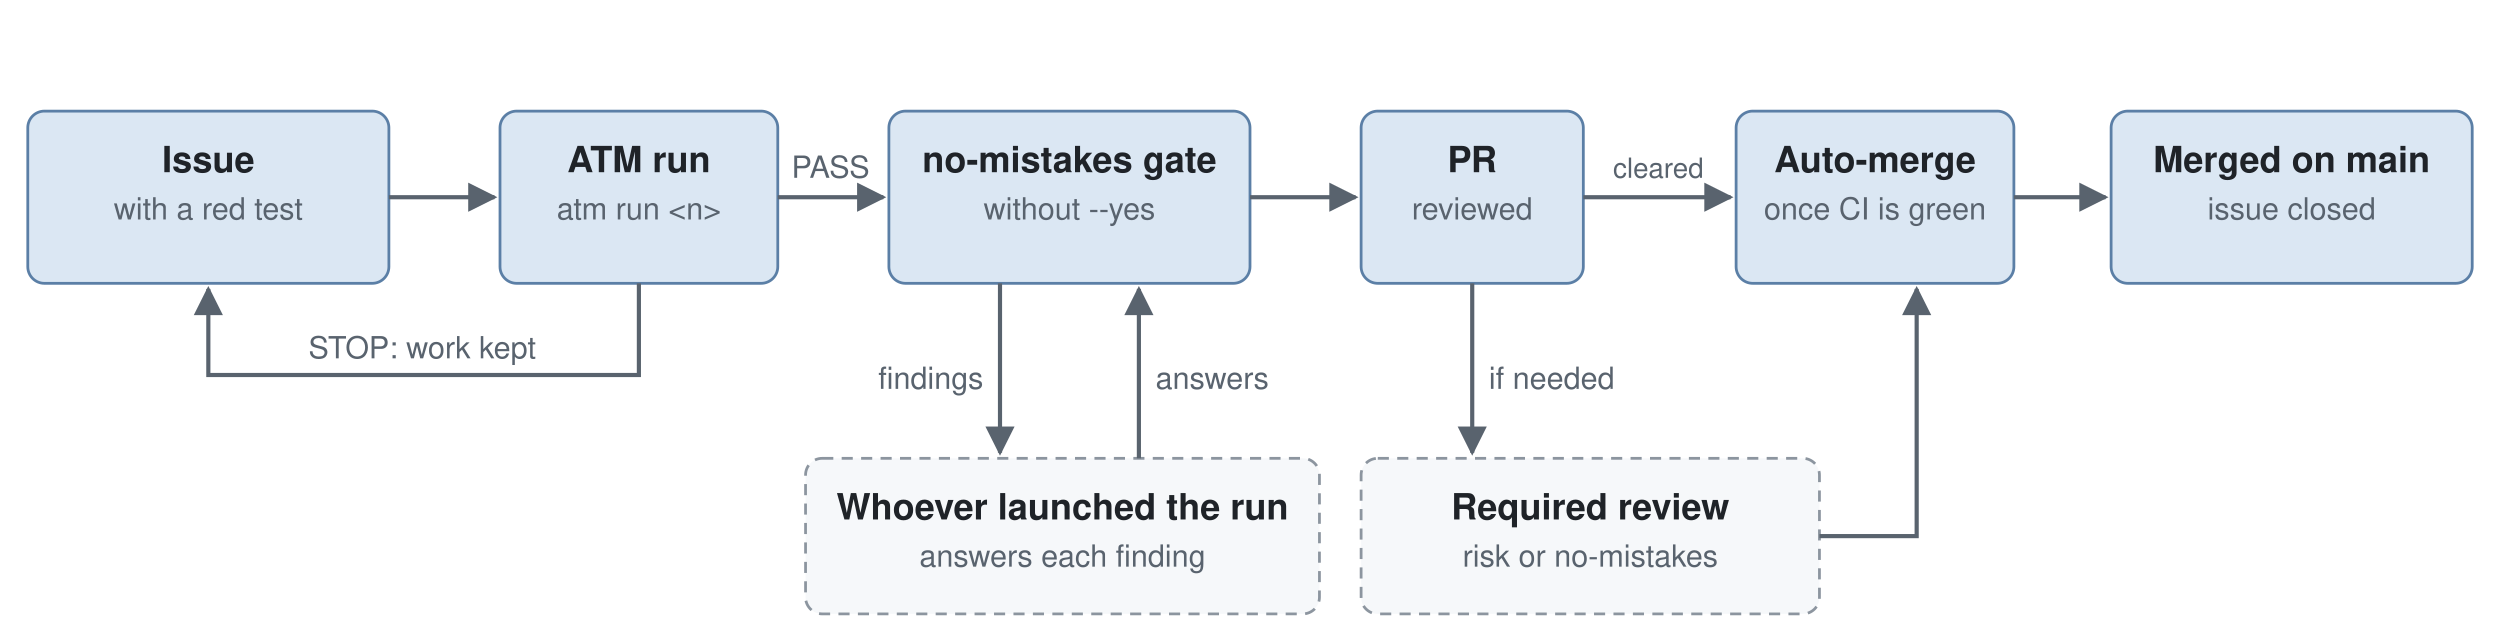
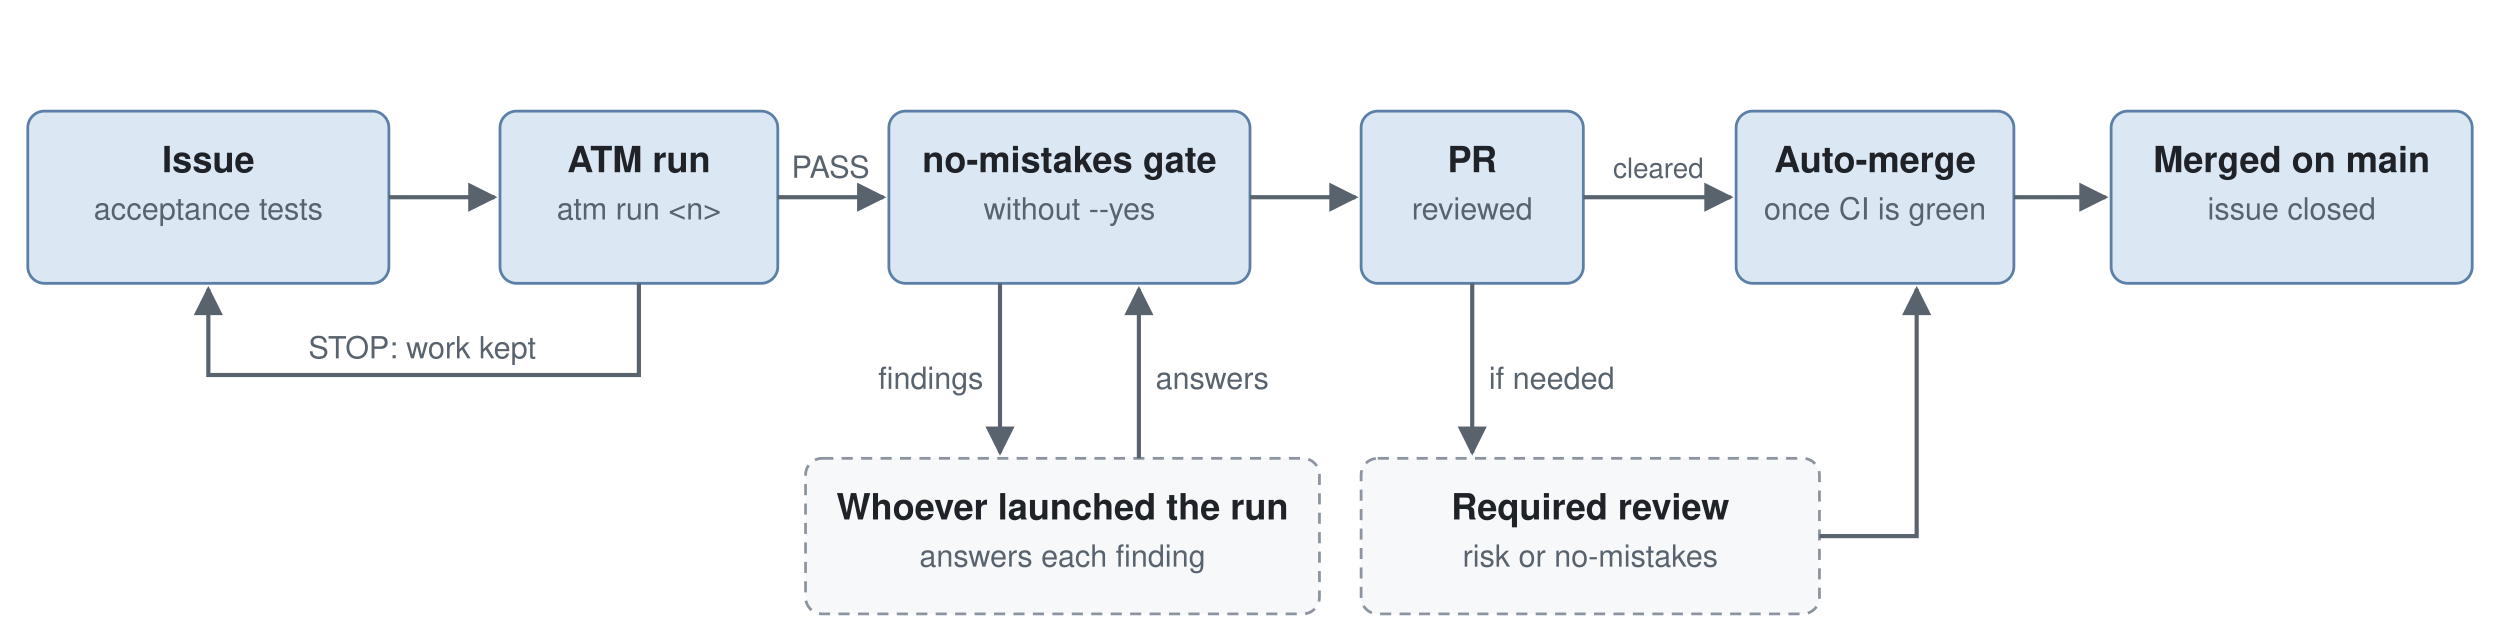
- <svg xmlns="http://www.w3.org/2000/svg" viewBox="0 0 900 230" width="900" height="230" role="img" aria-label="The loop. An issue with a red test goes to an ATM run. A failed check first asks the launcher, and stop keeps the work for a later run. PASS goes to the no-mistakes gate; its findings go to whoever launched the run, who answers them, then the gate opens a PR. Required risk or no-mistakes review precedes auto-merge. Merged on main, the issue closes.">
+ <svg xmlns="http://www.w3.org/2000/svg" viewBox="0 0 900 230" width="900" height="230" role="img" aria-label="The loop. An issue with acceptance tests goes to an ATM run. A failed check first asks the launcher, and stop keeps the work for a later run. PASS goes to the no-mistakes gate; its findings go to whoever launched the run, who answers them, then the gate opens a PR. Required risk or no-mistakes review precedes auto-merge. Merged on main, the issue closes.">
  <defs>
    <marker id="ar" viewBox="0 0 10 10" refX="9" refY="5" markerWidth="7" markerHeight="7" orient="auto-start-reverse">
      <path d="M0 0L10 5L0 10z" fill="#59636e" />
    </marker>
  </defs>
  <g font-family="-apple-system,BlinkMacSystemFont,'Segoe UI',Helvetica,Arial,sans-serif" font-size="13" fill="#1f2328">
    <rect x="10" y="40" width="130" height="62" rx="6" fill="#dbe7f3" stroke="#5b7fa6" />
    <text x="75.0" y="62" text-anchor="middle" font-weight="600">Issue</text>
-     <text x="75.0" y="79" text-anchor="middle" font-size="11" fill="#59636e">with a red test</text>
+     <text x="75.0" y="79" text-anchor="middle" font-size="11" fill="#59636e">acceptance tests</text>
    <rect x="180" y="40" width="100" height="62" rx="6" fill="#dbe7f3" stroke="#5b7fa6" />
    <text x="230.0" y="62" text-anchor="middle" font-weight="600">ATM run</text>
    <text x="230.0" y="79" text-anchor="middle" font-size="11" fill="#59636e">atm run &lt;n&gt;</text>
    <rect x="320" y="40" width="130" height="62" rx="6" fill="#dbe7f3" stroke="#5b7fa6" />
    <text x="385.0" y="62" text-anchor="middle" font-weight="600">no-mistakes gate</text>
    <text x="385.0" y="79" text-anchor="middle" font-size="11" fill="#59636e">without --yes</text>
    <rect x="490" y="40" width="80" height="62" rx="6" fill="#dbe7f3" stroke="#5b7fa6" />
    <text x="530.0" y="62" text-anchor="middle" font-weight="600">PR</text>
    <text x="530.0" y="79" text-anchor="middle" font-size="11" fill="#59636e">reviewed</text>
    <rect x="625" y="40" width="100" height="62" rx="6" fill="#dbe7f3" stroke="#5b7fa6" />
    <text x="675.0" y="62" text-anchor="middle" font-weight="600">Auto-merge</text>
    <text x="675.0" y="79" text-anchor="middle" font-size="11" fill="#59636e">once CI is green</text>
    <rect x="760" y="40" width="130" height="62" rx="6" fill="#dbe7f3" stroke="#5b7fa6" />
    <text x="825.0" y="62" text-anchor="middle" font-weight="600">Merged on main</text>
    <text x="825.0" y="79" text-anchor="middle" font-size="11" fill="#59636e">issue closed</text>
    <path d="M140 71H178" stroke="#59636e" stroke-width="1.5" fill="none" marker-end="url(#ar)" />
    <path d="M280 71H318" stroke="#59636e" stroke-width="1.5" fill="none" marker-end="url(#ar)" />
    <text x="299" y="64" text-anchor="middle" font-size="11" fill="#59636e">PASS</text>
    <path d="M450 71H488" stroke="#59636e" stroke-width="1.5" fill="none" marker-end="url(#ar)" />
    <path d="M570 71H623" stroke="#59636e" stroke-width="1.5" fill="none" marker-end="url(#ar)" />
    <text x="597" y="64" text-anchor="middle" font-size="10" fill="#59636e">cleared</text>
    <path d="M725 71H758" stroke="#59636e" stroke-width="1.5" fill="none" marker-end="url(#ar)" />
    <path d="M230 102V135H75V104" stroke="#59636e" stroke-width="1.5" fill="none" marker-end="url(#ar)" />
    <text x="152" y="129" text-anchor="middle" font-size="11" fill="#59636e">STOP: work kept</text>
    <rect x="290" y="165" width="185" height="56" rx="6" fill="#f6f8fa" stroke="#8c959f" stroke-dasharray="4 3" />
    <text x="382.5" y="187" text-anchor="middle" font-weight="600">Whoever launched the run</text>
    <text x="382.5" y="204" text-anchor="middle" font-size="11" fill="#59636e">answers each finding</text>
    <path d="M360 102V163" stroke="#59636e" stroke-width="1.5" fill="none" marker-end="url(#ar)" />
    <text x="354" y="140" text-anchor="end" font-size="11" fill="#59636e">findings</text>
    <path d="M410 165V104" stroke="#59636e" stroke-width="1.5" fill="none" marker-end="url(#ar)" />
    <text x="416" y="140" text-anchor="start" font-size="11" fill="#59636e">answers</text>
    <rect x="490" y="165" width="165" height="56" rx="6" fill="#f6f8fa" stroke="#8c959f" stroke-dasharray="4 3" />
    <text x="572.5" y="187" text-anchor="middle" font-weight="600">Required review</text>
    <text x="572.5" y="204" text-anchor="middle" font-size="11" fill="#59636e">risk or no-mistakes</text>
    <path d="M530 102V163" stroke="#59636e" stroke-width="1.5" fill="none" marker-end="url(#ar)" />
    <text x="536" y="140" text-anchor="start" font-size="11" fill="#59636e">if needed</text>
    <path d="M655 193H690V104" stroke="#59636e" stroke-width="1.5" fill="none" marker-end="url(#ar)" />
  </g>
</svg>
